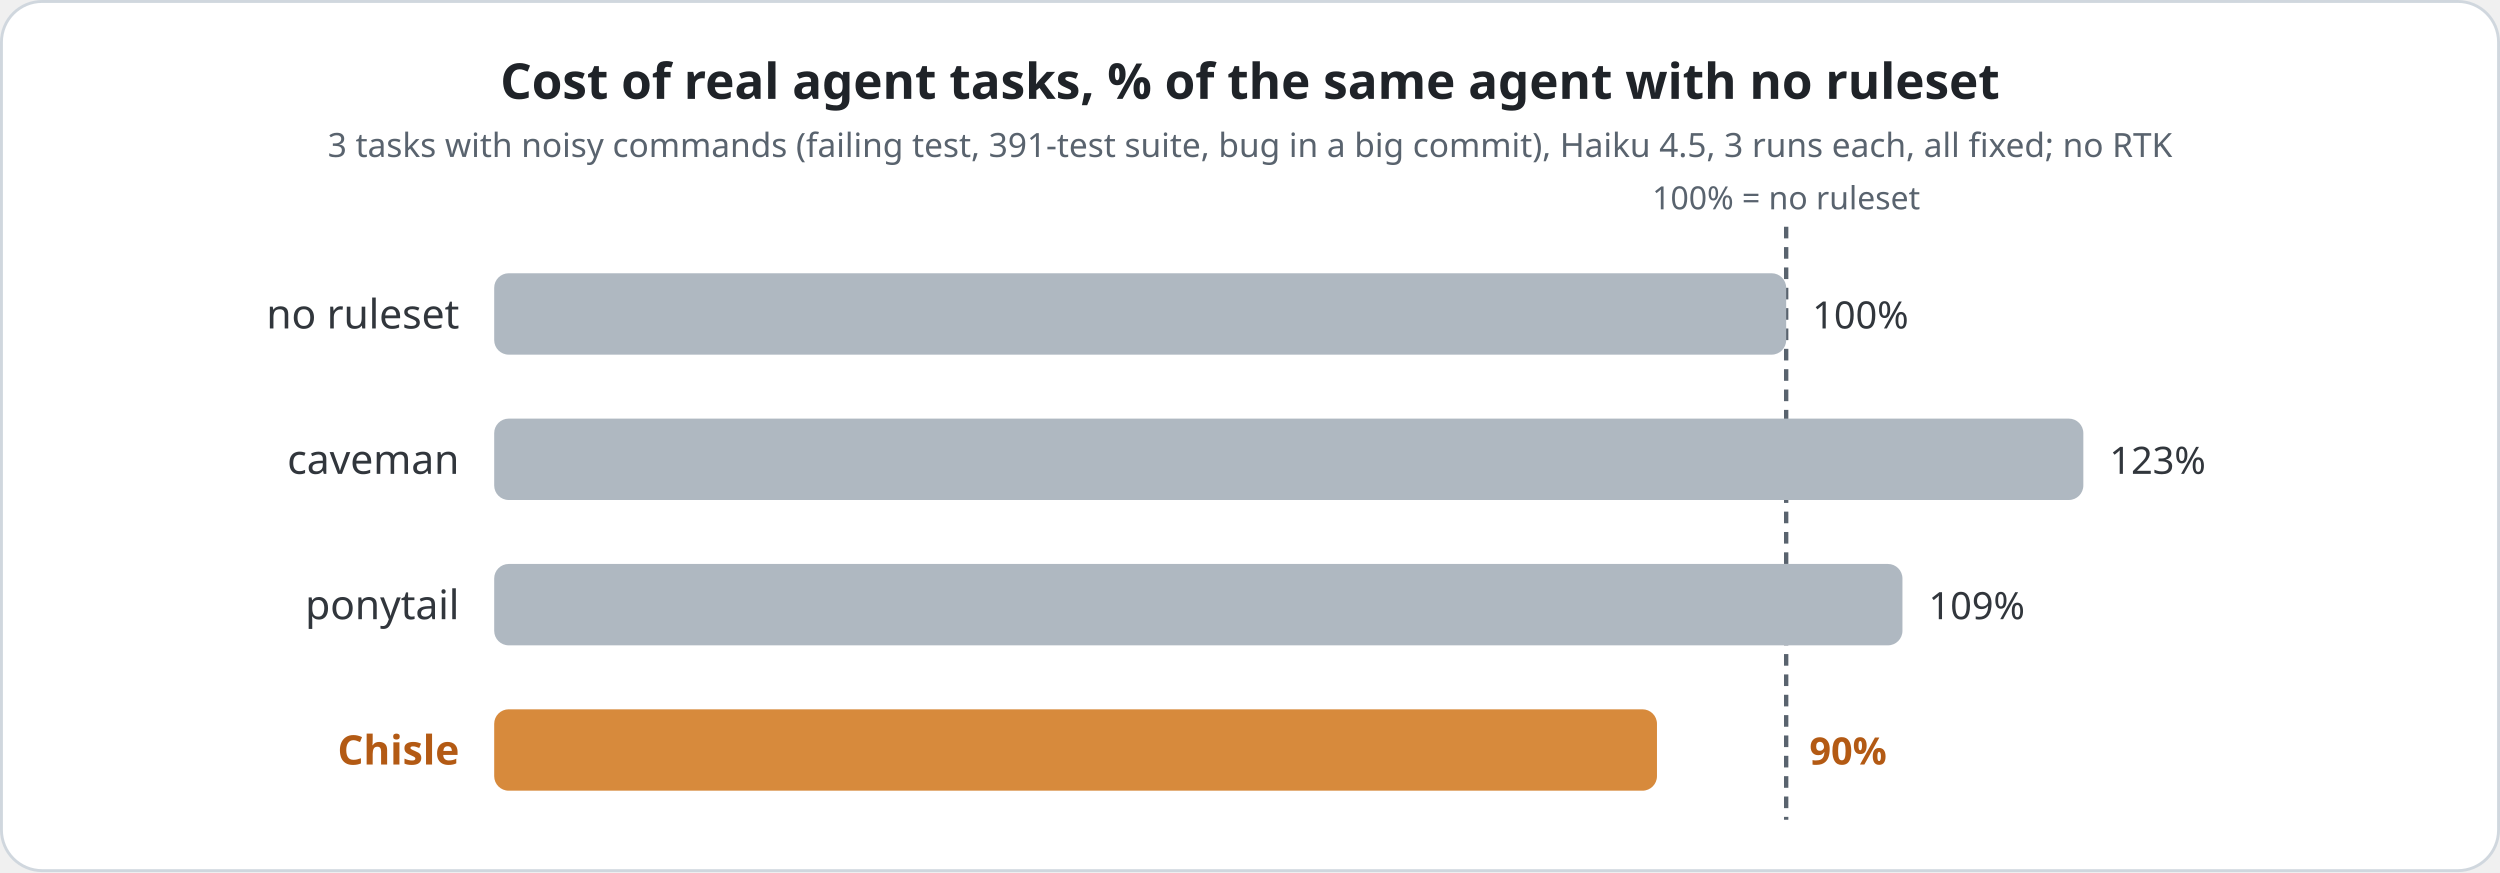
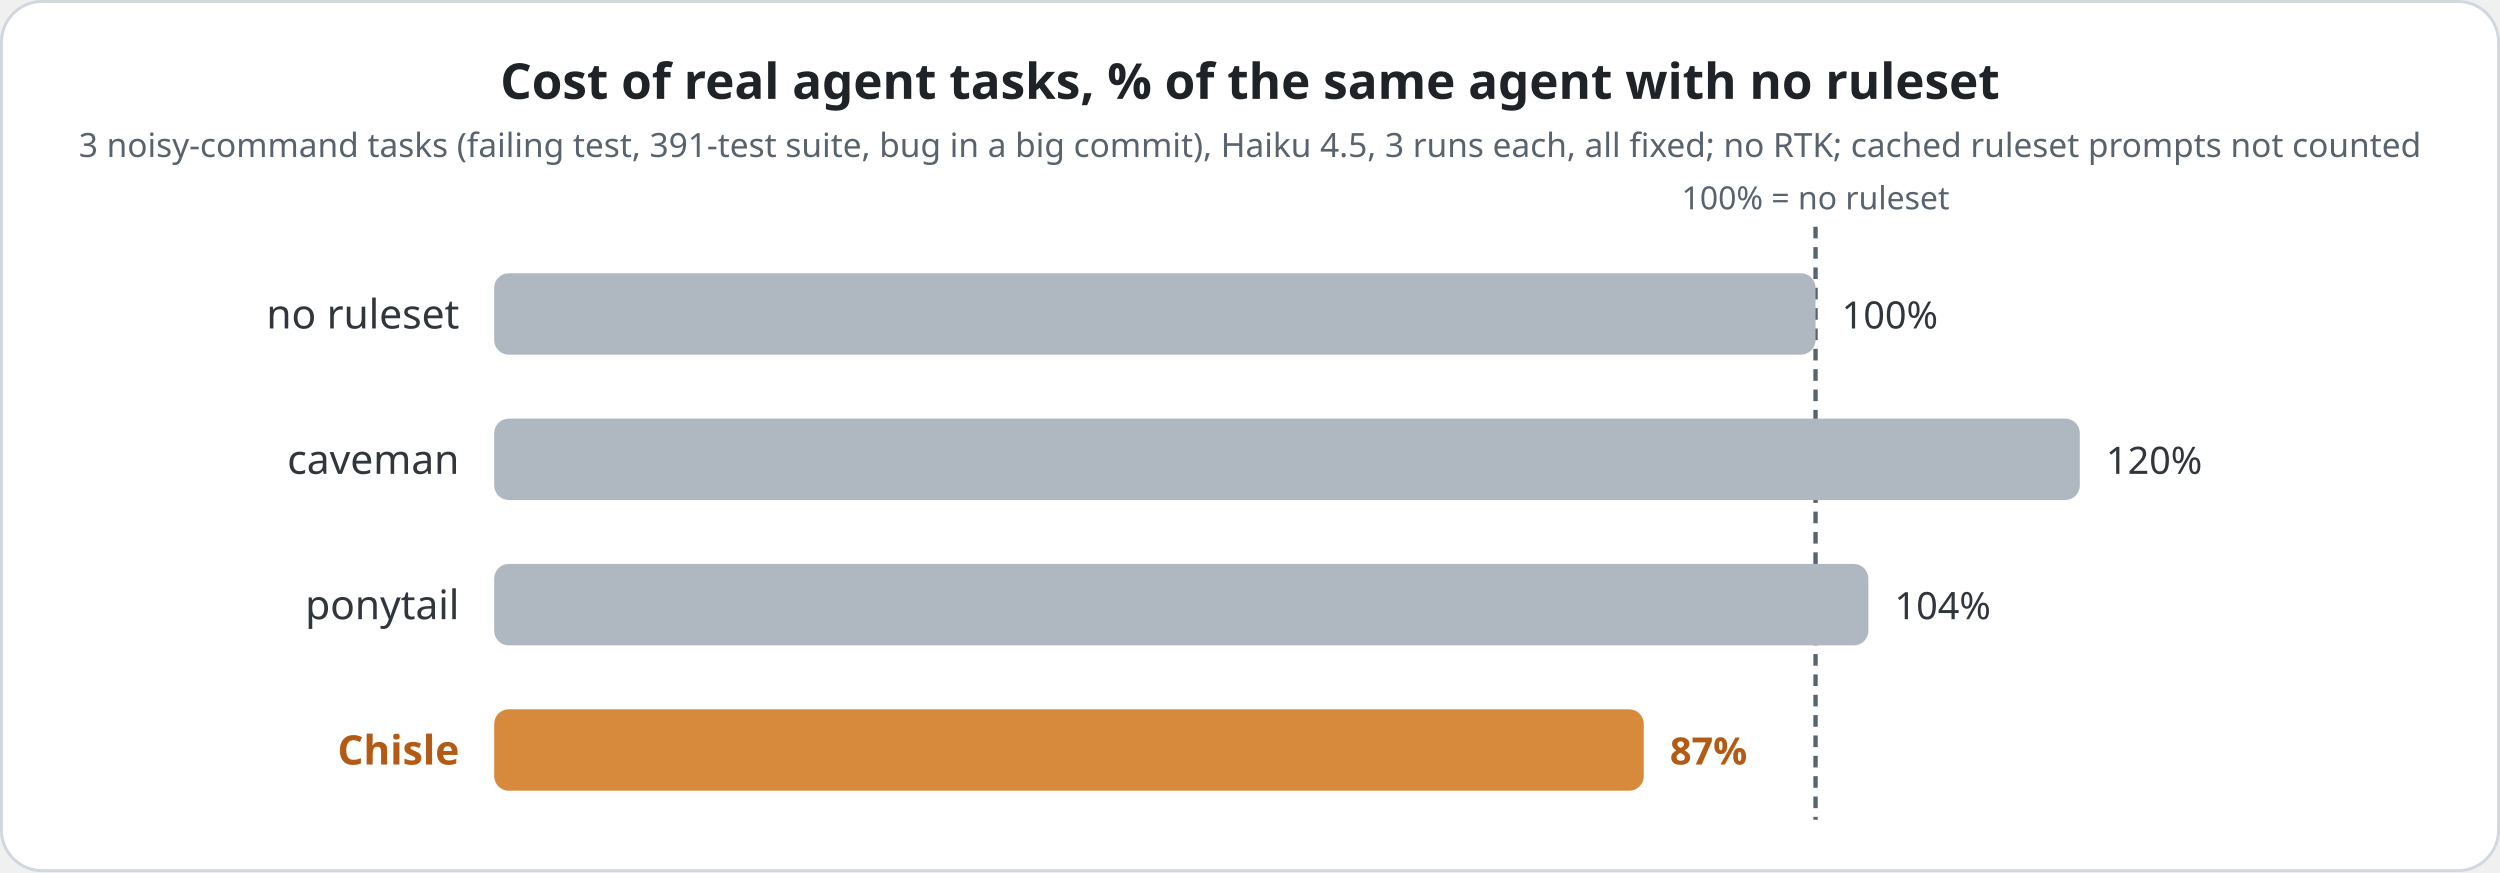
- <svg xmlns="http://www.w3.org/2000/svg" width="860" height="300" viewBox="0 0 860 300" font-family="-apple-system,BlinkMacSystemFont,'Segoe UI','Noto Sans',Helvetica,Arial,sans-serif" role="img" aria-label="Total cost of 3 real agent tasks with noisy commands, as percent of the same agent with no ruleset, no RTK in any arm. no ruleset 100%, caveman 123%, ponytail 109%, Chisle 90%.">
+ <svg xmlns="http://www.w3.org/2000/svg" width="860" height="300" viewBox="0 0 860 300" font-family="-apple-system,BlinkMacSystemFont,'Segoe UI','Noto Sans',Helvetica,Arial,sans-serif" role="img" aria-label="Total cost of 3 real agent tasks with noisy commands, as percent of the same agent with no ruleset, no RTK in any arm, each ruleset's own cached prompt not counted. no ruleset 100%, caveman 120%, ponytail 104%, Chisle 87%.">
  <rect x="0.5" y="0.5" width="859" height="299" rx="14" fill="#ffffff" stroke="#d0d7de" />
  <text x="430" y="34" font-size="17" font-weight="700" fill="#1f2328" text-anchor="middle">Cost of real agent tasks, % of the same agent with no ruleset</text>
-   <text x="430" y="54" font-size="11.5" fill="#59636e" text-anchor="middle">3 tasks with noisy commands (failing test, 391-test suite, bug in a big commit), Haiku 4.5, 3 runs each, all fixed; no RTK</text>
-   <line x1="614.444" y1="78" x2="614.444" y2="282" stroke="#59636e" stroke-width="1.5" stroke-dasharray="4 3" />
-   <text x="614.444" y="72" font-size="11" fill="#59636e" text-anchor="middle">100% = no ruleset</text>
+   <text x="430" y="54" font-size="11.5" fill="#59636e" text-anchor="middle">3 noisy-command tasks (failing test, 391-test suite, bug in a big commit), Haiku 4.5, 3 runs each, all fixed; no RTK; cached ruleset prompts not counted</text>
+   <line x1="624.545" y1="78" x2="624.545" y2="282" stroke="#59636e" stroke-width="1.5" stroke-dasharray="4 3" />
+   <text x="624.545" y="72" font-size="11" fill="#59636e" text-anchor="middle">100% = no ruleset</text>
  <text x="158" y="113" font-size="14" fill="#31363c" text-anchor="end">no ruleset</text>
-   <rect x="170" y="94" width="444.444" height="28" rx="5" fill="#afb8c1">
-     <animate attributeName="width" values="0;444.444" dur="0.9s" begin="0.00s" fill="freeze" calcMode="spline" keySplines="0.2 0.7 0.2 1" />
+   <rect x="170" y="94" width="454.545" height="28" rx="5" fill="#afb8c1">
+     <animate attributeName="width" values="0;454.545" dur="0.9s" begin="0.00s" fill="freeze" calcMode="spline" keySplines="0.2 0.7 0.2 1" />
  </rect>
-   <text x="623.444" y="113" font-size="13" fill="#31363c">100%</text>
+   <text x="633.545" y="113" font-size="13" fill="#31363c">100%</text>
  <text x="158" y="163" font-size="14" fill="#31363c" text-anchor="end">caveman</text>
-   <rect x="170" y="144" width="546.667" height="28" rx="5" fill="#afb8c1">
-     <animate attributeName="width" values="0;546.667" dur="0.9s" begin="0.12s" fill="freeze" calcMode="spline" keySplines="0.2 0.7 0.2 1" />
+   <rect x="170" y="144" width="545.455" height="28" rx="5" fill="#afb8c1">
+     <animate attributeName="width" values="0;545.455" dur="0.9s" begin="0.12s" fill="freeze" calcMode="spline" keySplines="0.2 0.7 0.2 1" />
  </rect>
-   <text x="725.667" y="163" font-size="13" fill="#31363c">123%</text>
+   <text x="724.455" y="163" font-size="13" fill="#31363c">120%</text>
  <text x="158" y="213" font-size="14" fill="#31363c" text-anchor="end">ponytail</text>
-   <rect x="170" y="194" width="484.444" height="28" rx="5" fill="#afb8c1">
-     <animate attributeName="width" values="0;484.444" dur="0.9s" begin="0.24s" fill="freeze" calcMode="spline" keySplines="0.2 0.7 0.2 1" />
+   <rect x="170" y="194" width="472.727" height="28" rx="5" fill="#afb8c1">
+     <animate attributeName="width" values="0;472.727" dur="0.9s" begin="0.24s" fill="freeze" calcMode="spline" keySplines="0.2 0.7 0.2 1" />
  </rect>
-   <text x="663.444" y="213" font-size="13" fill="#31363c">109%</text>
+   <text x="651.727" y="213" font-size="13" fill="#31363c">104%</text>
  <text x="158" y="263" font-size="14" fill="#b35a14" text-anchor="end" font-weight="700">Chisle</text>
-   <rect x="170" y="244" width="400" height="28" rx="5" fill="#d78a3c">
-     <animate attributeName="width" values="0;400" dur="0.9s" begin="0.36s" fill="freeze" calcMode="spline" keySplines="0.2 0.7 0.2 1" />
+   <rect x="170" y="244" width="395.455" height="28" rx="5" fill="#d78a3c">
+     <animate attributeName="width" values="0;395.455" dur="0.9s" begin="0.36s" fill="freeze" calcMode="spline" keySplines="0.2 0.7 0.2 1" />
  </rect>
-   <text x="622.444" y="263" font-size="13" fill="#b35a14" font-weight="700">90%</text>
+   <text x="574.455" y="263" font-size="13" fill="#b35a14" font-weight="700">87%</text>
</svg>
